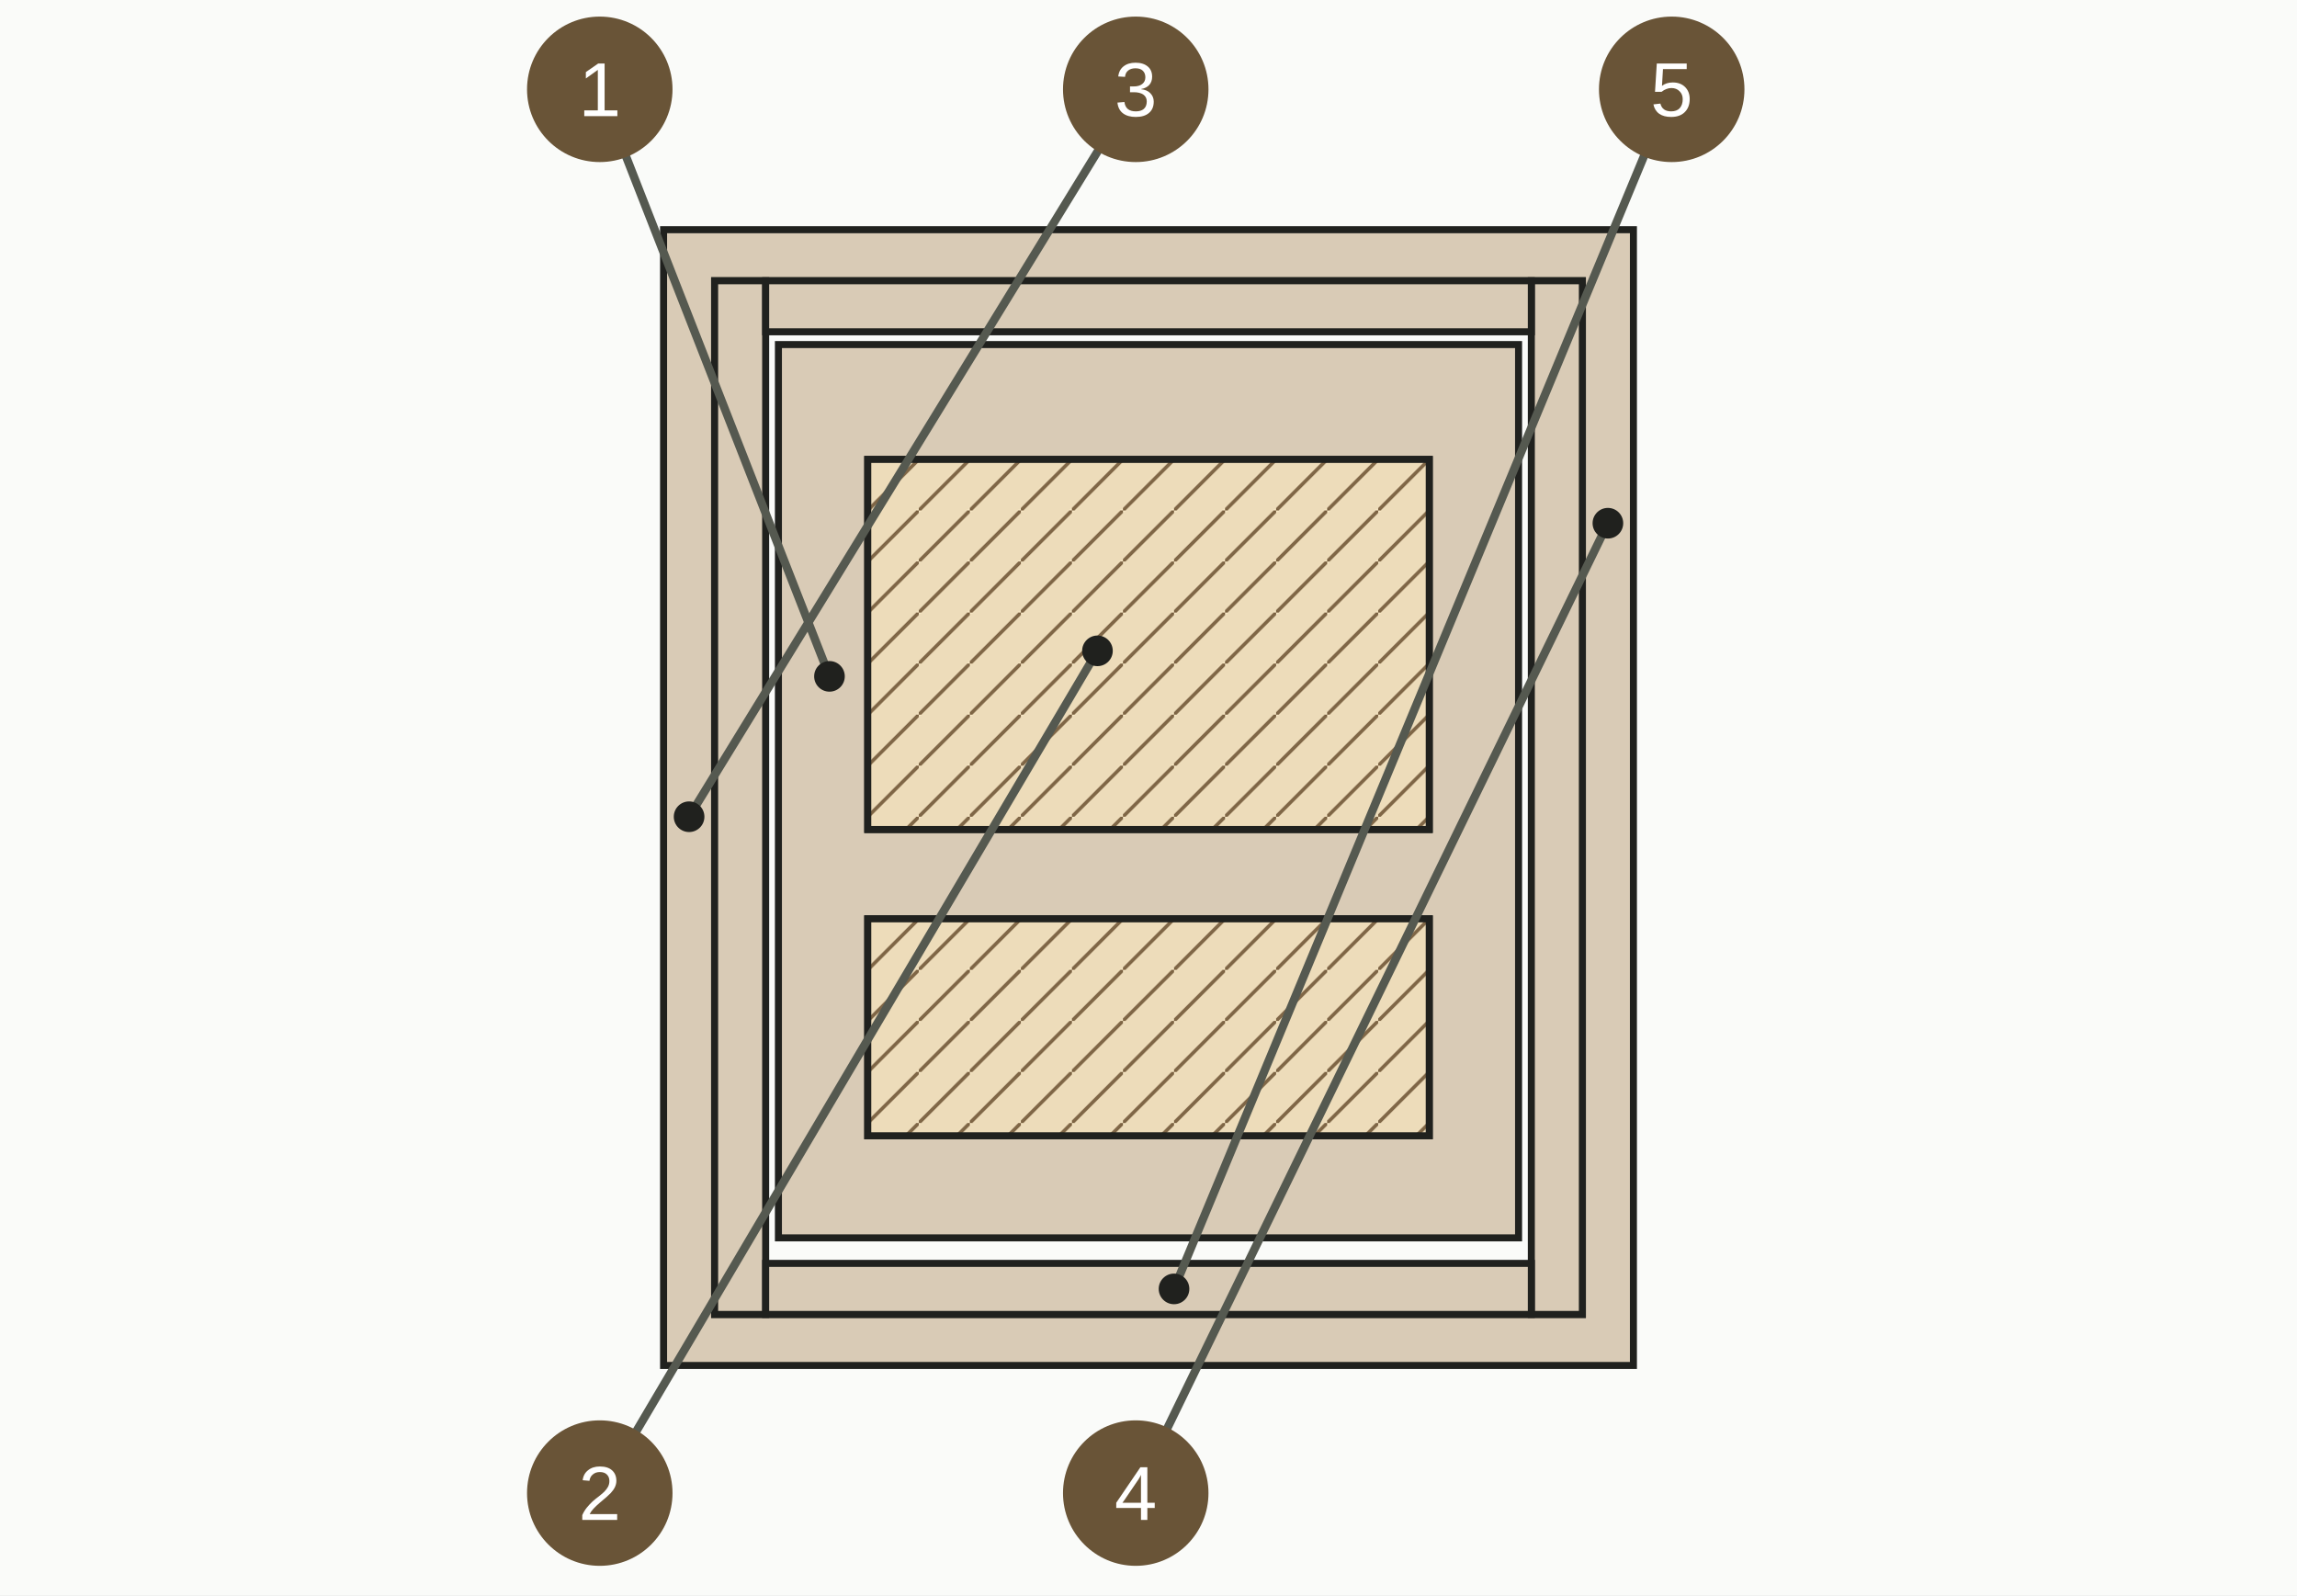
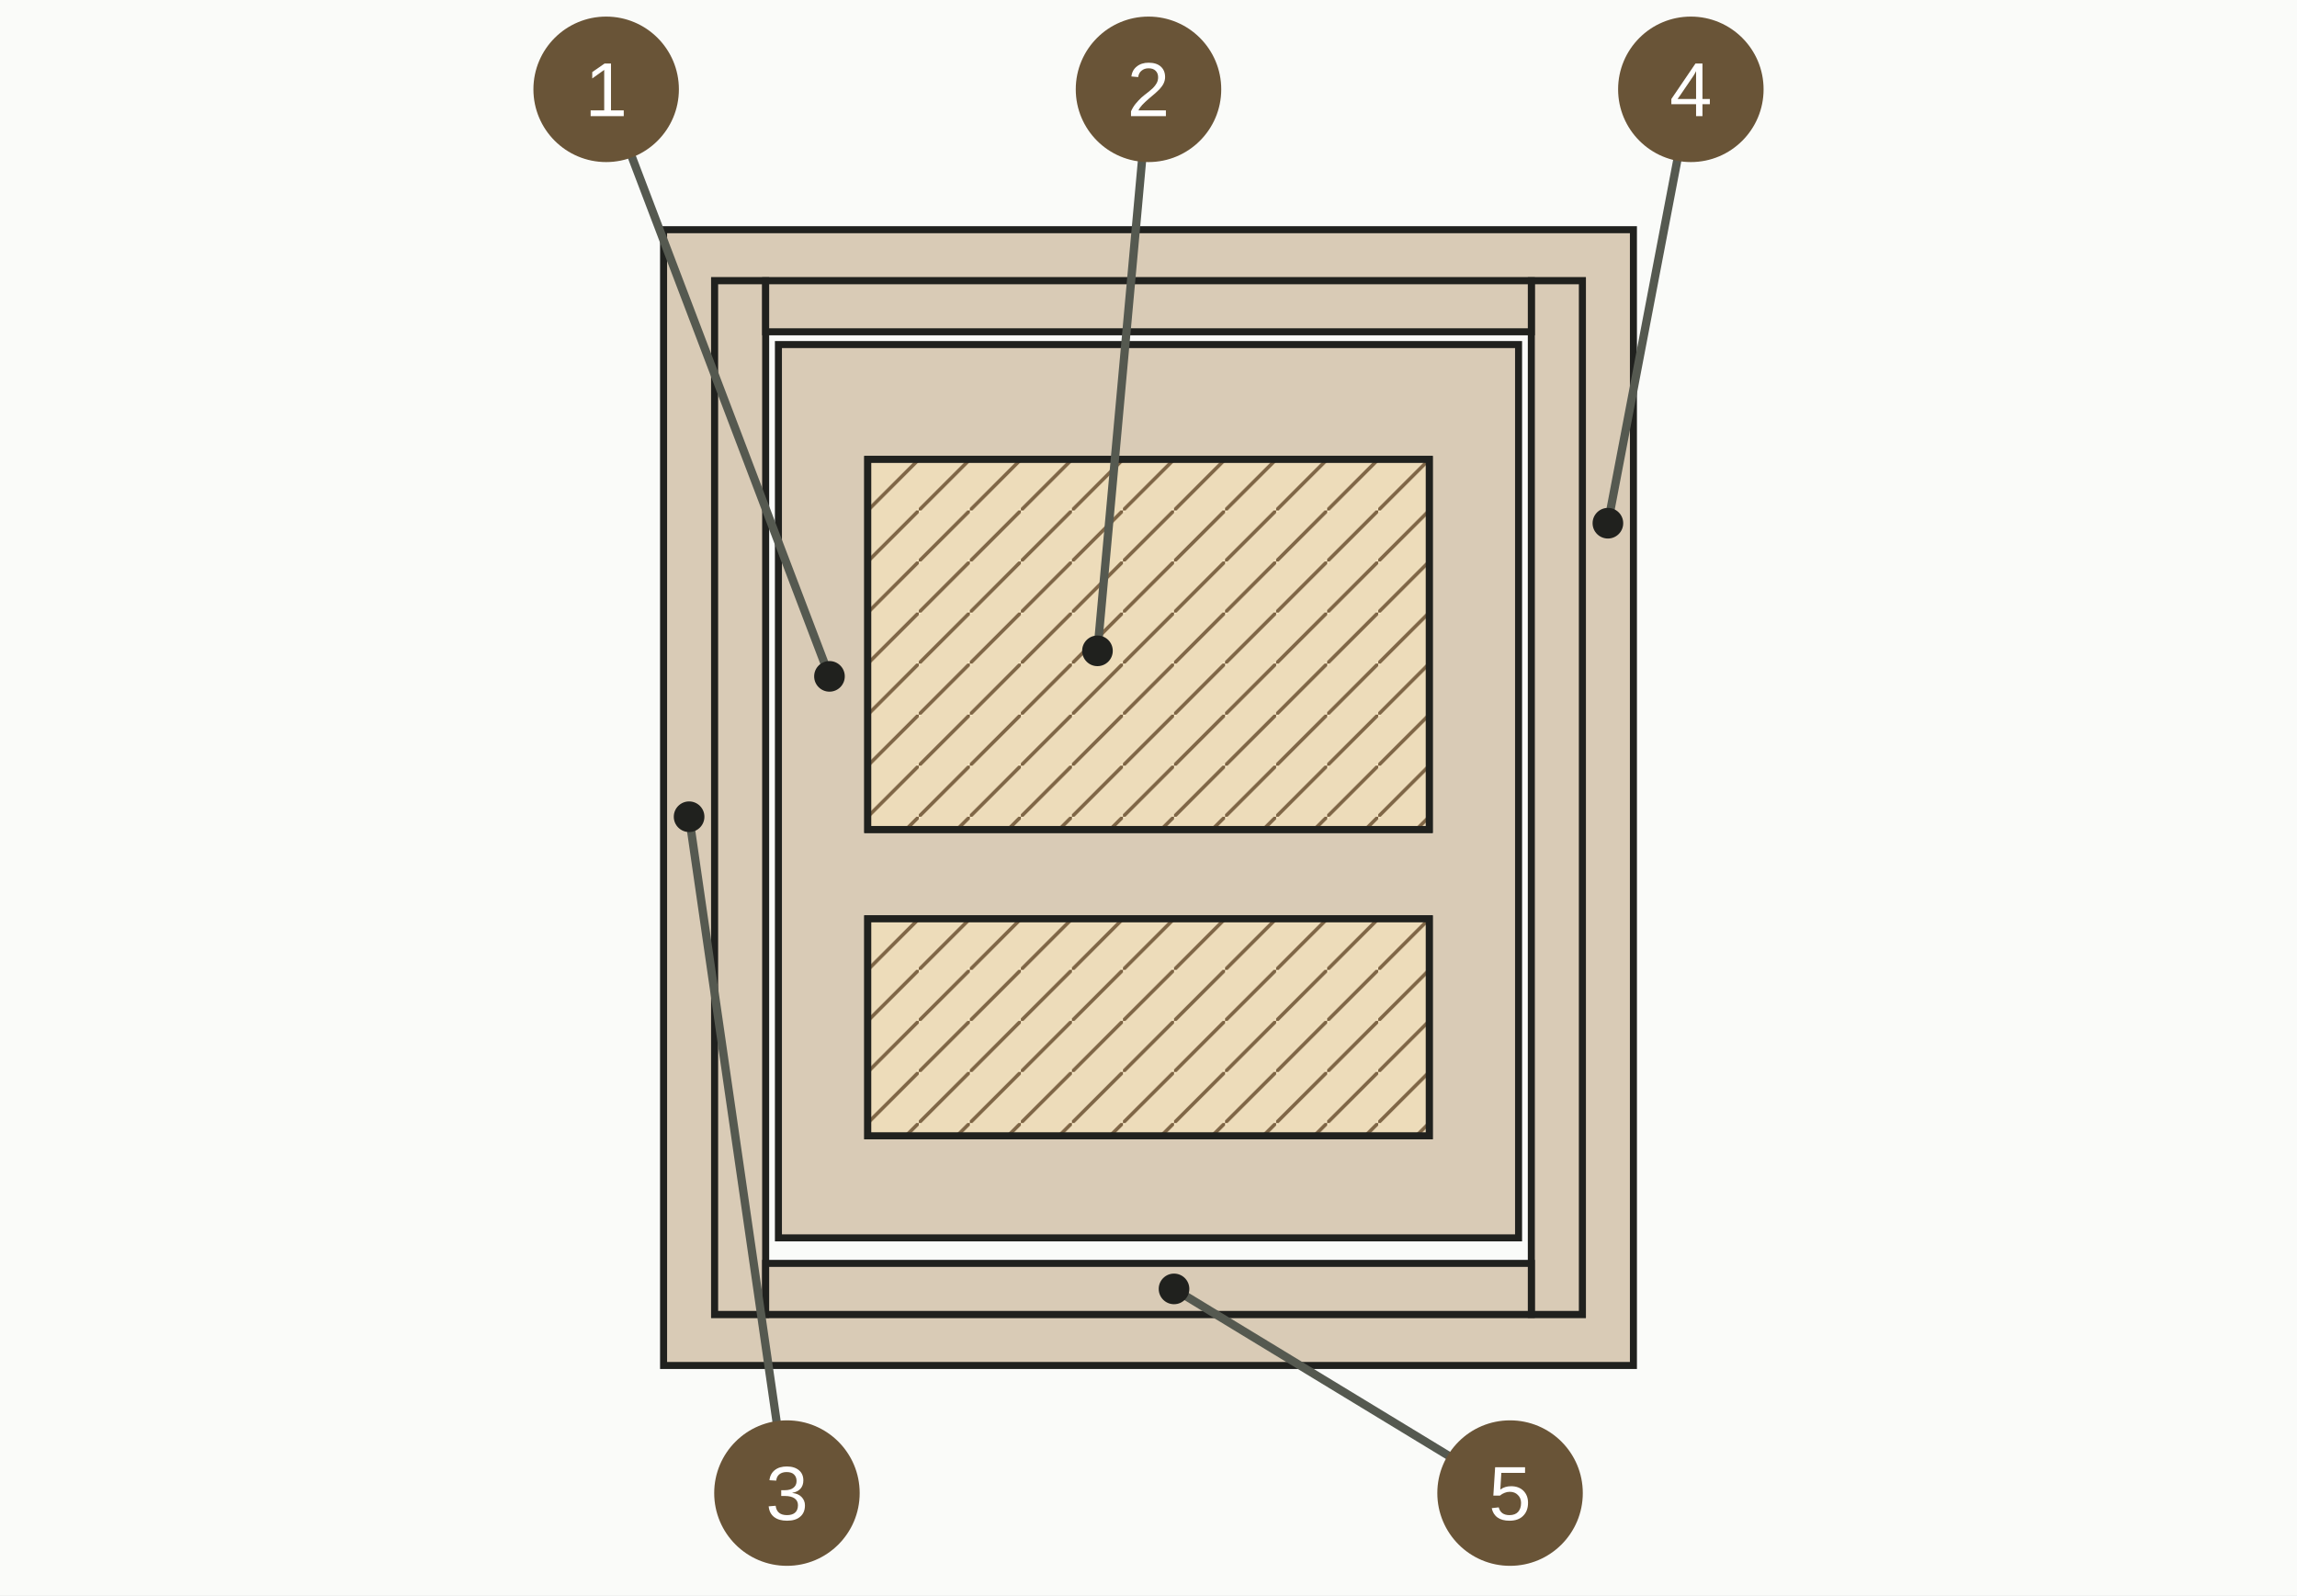
<svg xmlns="http://www.w3.org/2000/svg" viewBox="0 0 180 125" role="img">
  <defs>
    <pattern id="doer-0-mur" width="9" height="5" patternUnits="userSpaceOnUse">
      <rect width="9" height="5" fill="#e6e9e2" />
      <path d="M0 0H9 M0 2.5H9 M2 0V2.5 M7 2.5V5" stroke="#a1a79d" stroke-width=".22" fill="none" />
    </pattern>
    <pattern id="doer-0-uld" width="5" height="6" patternUnits="userSpaceOnUse">
      <rect width="5" height="6" fill="#ece3cc" />
      <path d="M0 6L2.5 0L5 6" stroke="#a89a76" stroke-width=".25" fill="none" />
    </pattern>
    <pattern id="doer-0-tilfoejet" width="4" height="4" patternUnits="userSpaceOnUse">
      <rect width="4" height="4" fill="#eddcba" />
      <path d="M0 4L4 0" stroke="#806747" stroke-width=".28" />
    </pattern>
  </defs>
  <rect width="180" height="125" fill="#fafbf9" />
  <path d="M52.000,107.000 L128.000,107.000 L128.000,18.000 L52.000,18.000Z M56.000,22.000 L124.000,22.000 L124.000,103.000 L56.000,103.000Z" fill="#d9cbb6" fill-rule="evenodd" stroke="#20211e" stroke-width=".55" />
  <path d="M56.000,22.000 L56.000,103.000 L60.000,103.000 L60.000,22.000Z" fill="#d9cbb6" fill-rule="evenodd" stroke="#20211e" stroke-width=".55" />
  <path d="M120.000,22.000 L120.000,103.000 L124.000,103.000 L124.000,22.000Z" fill="#d9cbb6" fill-rule="evenodd" stroke="#20211e" stroke-width=".55" />
  <path d="M60.000,22.000 L60.000,26.000 L120.000,26.000 L120.000,22.000Z" fill="#d9cbb6" fill-rule="evenodd" stroke="#20211e" stroke-width=".55" />
  <path d="M61.000,97.000 L119.000,97.000 L119.000,27.000 L61.000,27.000Z M68.000,89.000 L68.000,72.000 L112.000,72.000 L112.000,89.000Z M68.000,65.000 L68.000,36.000 L112.000,36.000 L112.000,65.000Z" fill="#d9cbb6" fill-rule="evenodd" stroke="#20211e" stroke-width=".55" />
  <path d="M68.000,36.000 L68.000,65.000 L112.000,65.000 L112.000,36.000Z" fill="url(#doer-0-tilfoejet)" fill-rule="evenodd" stroke="#20211e" stroke-width=".55" />
  <path d="M68.000,72.000 L68.000,89.000 L112.000,89.000 L112.000,72.000Z" fill="url(#doer-0-tilfoejet)" fill-rule="evenodd" stroke="#20211e" stroke-width=".55" />
  <path d="M60.000,99.000 L60.000,103.000 L120.000,103.000 L120.000,99.000Z" fill="#d9cbb6" fill-rule="evenodd" stroke="#20211e" stroke-width=".55" />
  <g>
-     <path d="M47.0 7 L65 53" fill="none" stroke="#555950" stroke-width=".65" />
+     <path d="M47.5 7 L65 53" fill="none" stroke="#555950" stroke-width=".65" />
    <circle cx="65" cy="53" r="1.2" fill="#20211e" />
-     <circle cx="47.0" cy="7" r="5.7" fill="#695437" />
-     <text x="47.0" y="9.1" text-anchor="middle" fill="white" font-size="6" font-family="Arial,sans-serif">1</text>
+     <circle cx="47.5" cy="7" r="5.7" fill="#695437" />
+     <text x="47.5" y="9.1" text-anchor="middle" fill="white" font-size="6" font-family="Arial,sans-serif">1</text>
  </g>
  <g>
-     <path d="M47.0 117 L86 51" fill="none" stroke="#555950" stroke-width=".65" />
+     <path d="M90.0 7 L86 51" fill="none" stroke="#555950" stroke-width=".65" />
    <circle cx="86" cy="51" r="1.2" fill="#20211e" />
-     <circle cx="47.0" cy="117" r="5.7" fill="#695437" />
-     <text x="47.0" y="119.1" text-anchor="middle" fill="white" font-size="6" font-family="Arial,sans-serif">2</text>
+     <circle cx="90.0" cy="7" r="5.7" fill="#695437" />
+     <text x="90.0" y="9.1" text-anchor="middle" fill="white" font-size="6" font-family="Arial,sans-serif">2</text>
  </g>
  <g>
-     <path d="M89.0 7 L54 64" fill="none" stroke="#555950" stroke-width=".65" />
+     <path d="M61.667 117 L54 64" fill="none" stroke="#555950" stroke-width=".65" />
    <circle cx="54" cy="64" r="1.2" fill="#20211e" />
-     <circle cx="89.0" cy="7" r="5.7" fill="#695437" />
-     <text x="89.0" y="9.1" text-anchor="middle" fill="white" font-size="6" font-family="Arial,sans-serif">3</text>
+     <circle cx="61.667" cy="117" r="5.7" fill="#695437" />
+     <text x="61.667" y="119.1" text-anchor="middle" fill="white" font-size="6" font-family="Arial,sans-serif">3</text>
  </g>
  <g>
-     <path d="M89.0 117 L126 41" fill="none" stroke="#555950" stroke-width=".65" />
+     <path d="M132.5 7 L126 41" fill="none" stroke="#555950" stroke-width=".65" />
    <circle cx="126" cy="41" r="1.2" fill="#20211e" />
-     <circle cx="89.0" cy="117" r="5.7" fill="#695437" />
-     <text x="89.0" y="119.1" text-anchor="middle" fill="white" font-size="6" font-family="Arial,sans-serif">4</text>
+     <circle cx="132.5" cy="7" r="5.7" fill="#695437" />
+     <text x="132.5" y="9.1" text-anchor="middle" fill="white" font-size="6" font-family="Arial,sans-serif">4</text>
  </g>
  <g>
-     <path d="M131.0 7 L92 101" fill="none" stroke="#555950" stroke-width=".65" />
+     <path d="M118.333 117 L92 101" fill="none" stroke="#555950" stroke-width=".65" />
    <circle cx="92" cy="101" r="1.2" fill="#20211e" />
-     <circle cx="131.0" cy="7" r="5.7" fill="#695437" />
-     <text x="131.0" y="9.1" text-anchor="middle" fill="white" font-size="6" font-family="Arial,sans-serif">5</text>
+     <circle cx="118.333" cy="117" r="5.7" fill="#695437" />
+     <text x="118.333" y="119.1" text-anchor="middle" fill="white" font-size="6" font-family="Arial,sans-serif">5</text>
  </g>
</svg>
